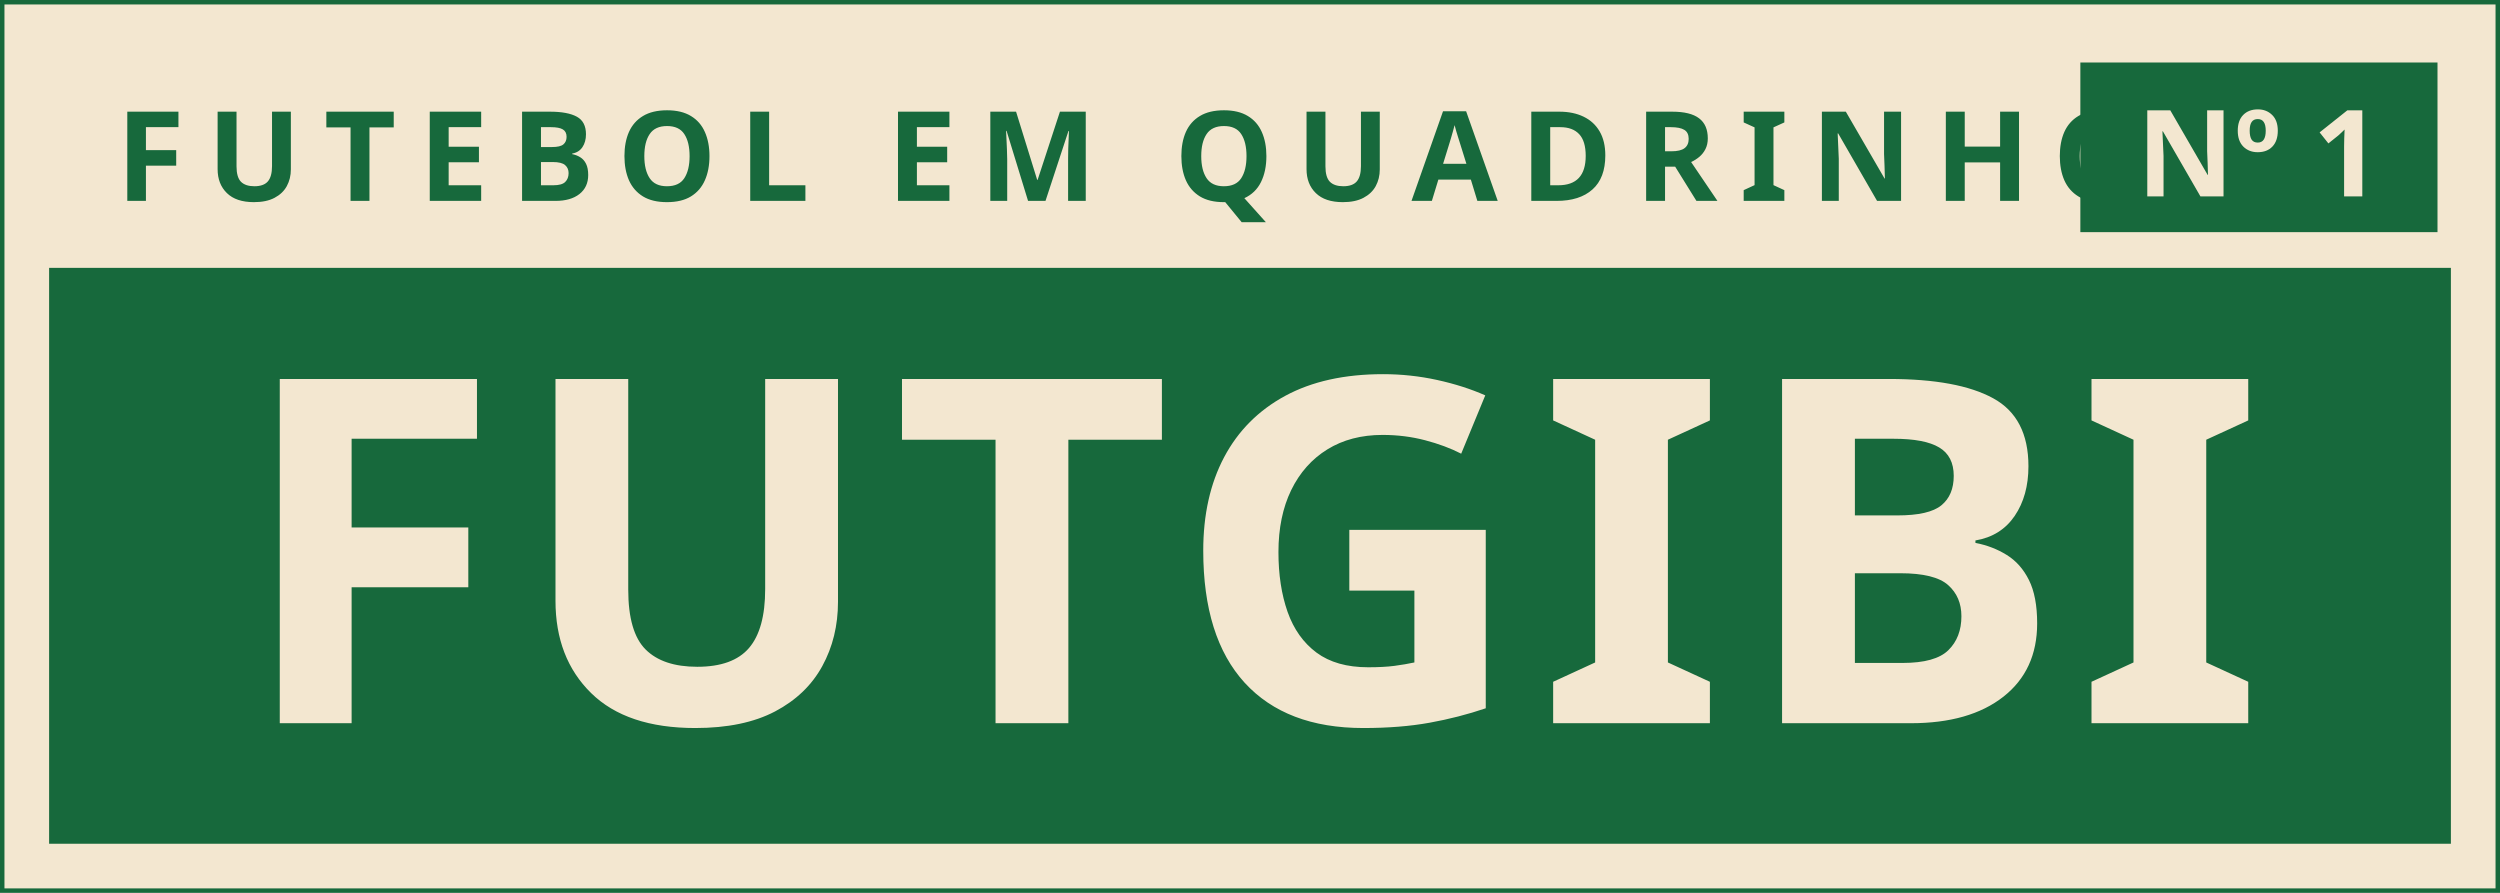
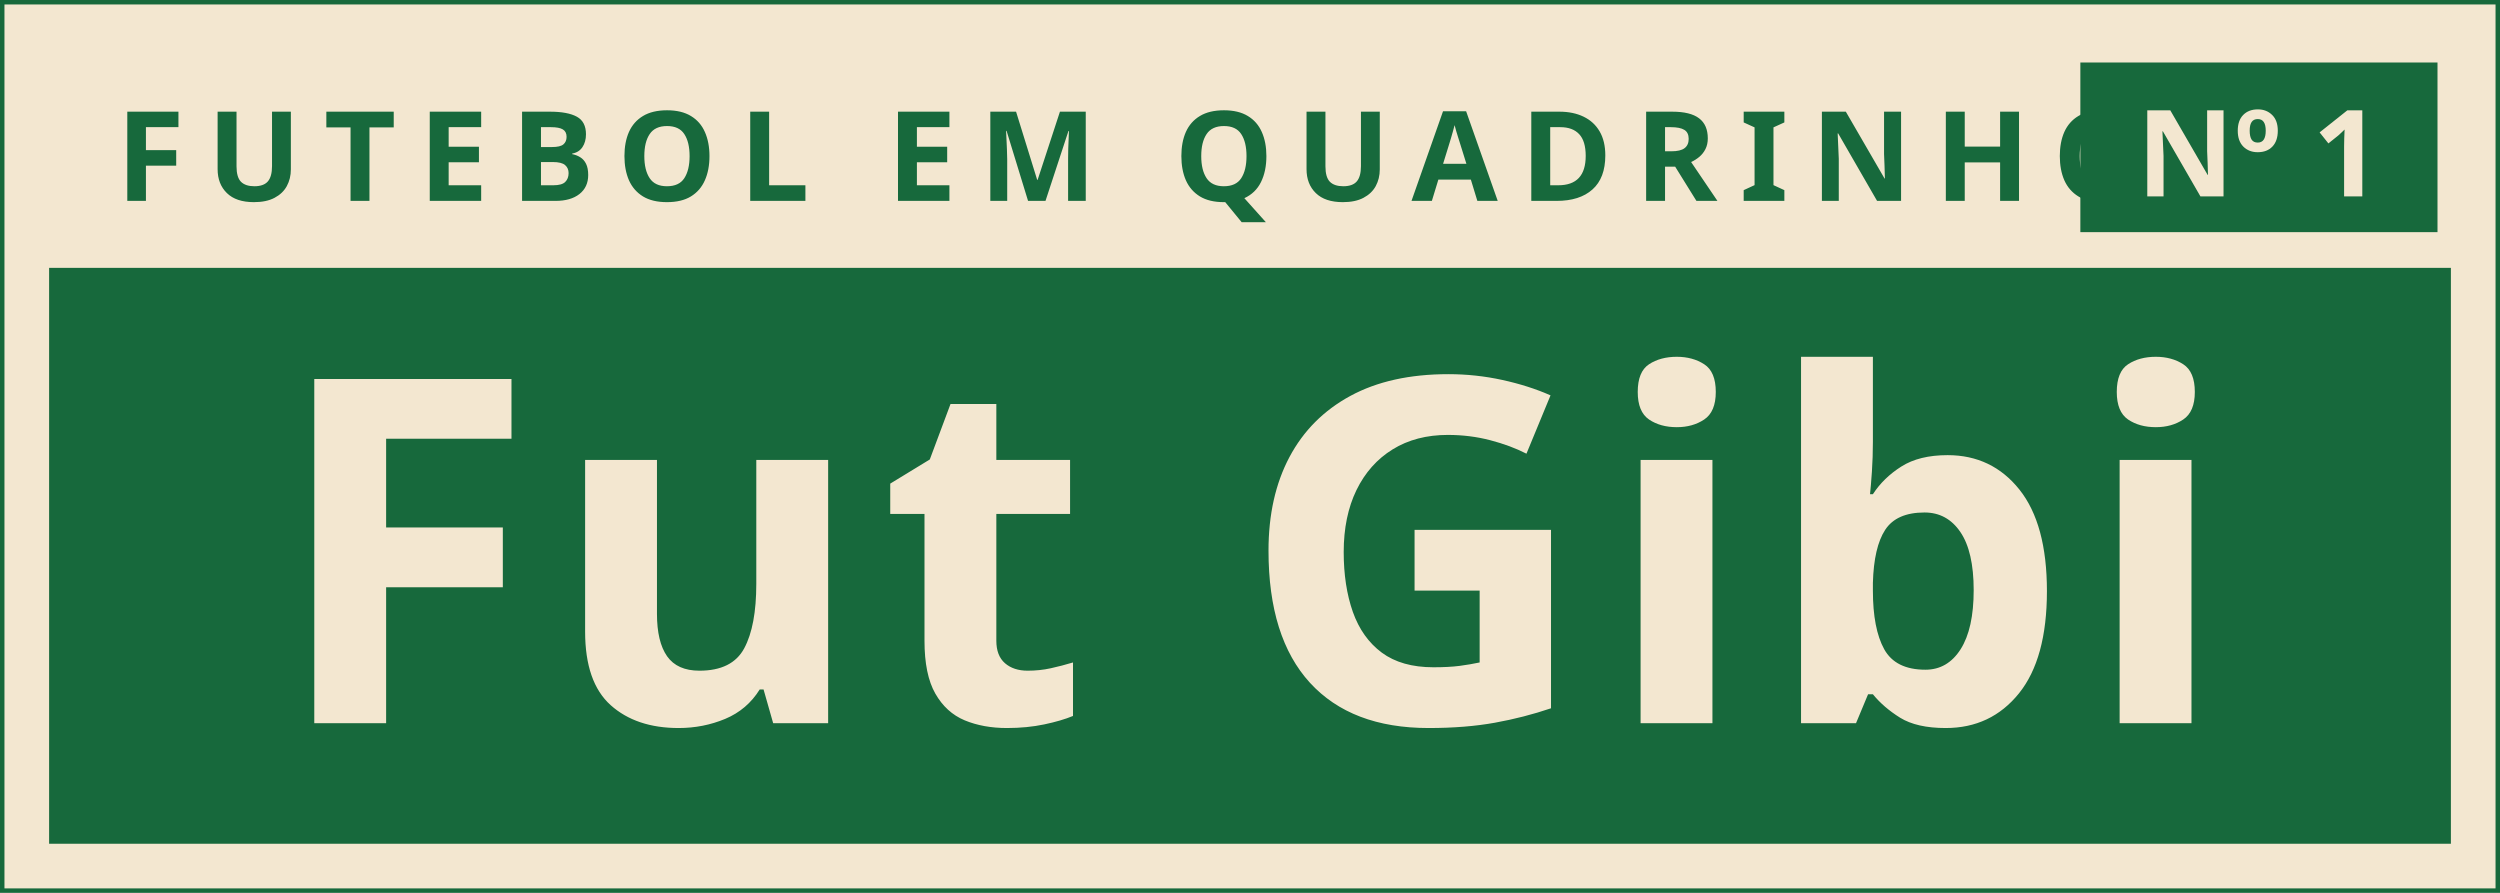
<svg xmlns="http://www.w3.org/2000/svg" viewBox="0 0 560 200" width="560" height="200">
  <rect width="560" height="200" fill="#17693C" />
  <rect x="6" y="6" width="548" height="188" fill="#17693C" stroke="#F3E7D0" stroke-width="10" />
  <rect x="6" y="6" width="548" height="54" fill="#F3E7D0" />
  <text x="26" y="45" font-family="&quot;Oswald&quot;,&quot;Big Shoulders Display&quot;,&quot;Arial Narrow&quot;,Impact,sans-serif" font-size="28" font-weight="700" letter-spacing="5" fill="#17693C">FUTEBOL EM QUADRINHOS</text>
  <rect x="466" y="14" width="80" height="38" fill="#17693C" />
  <text x="506" y="44" text-anchor="middle" font-family="&quot;Oswald&quot;,&quot;Big Shoulders Display&quot;,&quot;Arial Narrow&quot;,Impact,sans-serif" font-size="27" font-weight="700" fill="#F3E7D0">Nº 1</text>
-   <text x="280" y="162" text-anchor="middle" font-family="&quot;Oswald&quot;,&quot;Big Shoulders Display&quot;,&quot;Arial Narrow&quot;,Impact,sans-serif" font-size="108" font-weight="700" letter-spacing="3" fill="#F3E7D0">FUTGIBI</text>
+   <text x="280" y="162" text-anchor="middle" font-family="&quot;Oswald&quot;,&quot;Big Shoulders Display&quot;,&quot;Arial Narrow&quot;,Impact,sans-serif" font-size="108" font-weight="700" letter-spacing="3" fill="#F3E7D0">Fut Gibi</text>
</svg>
